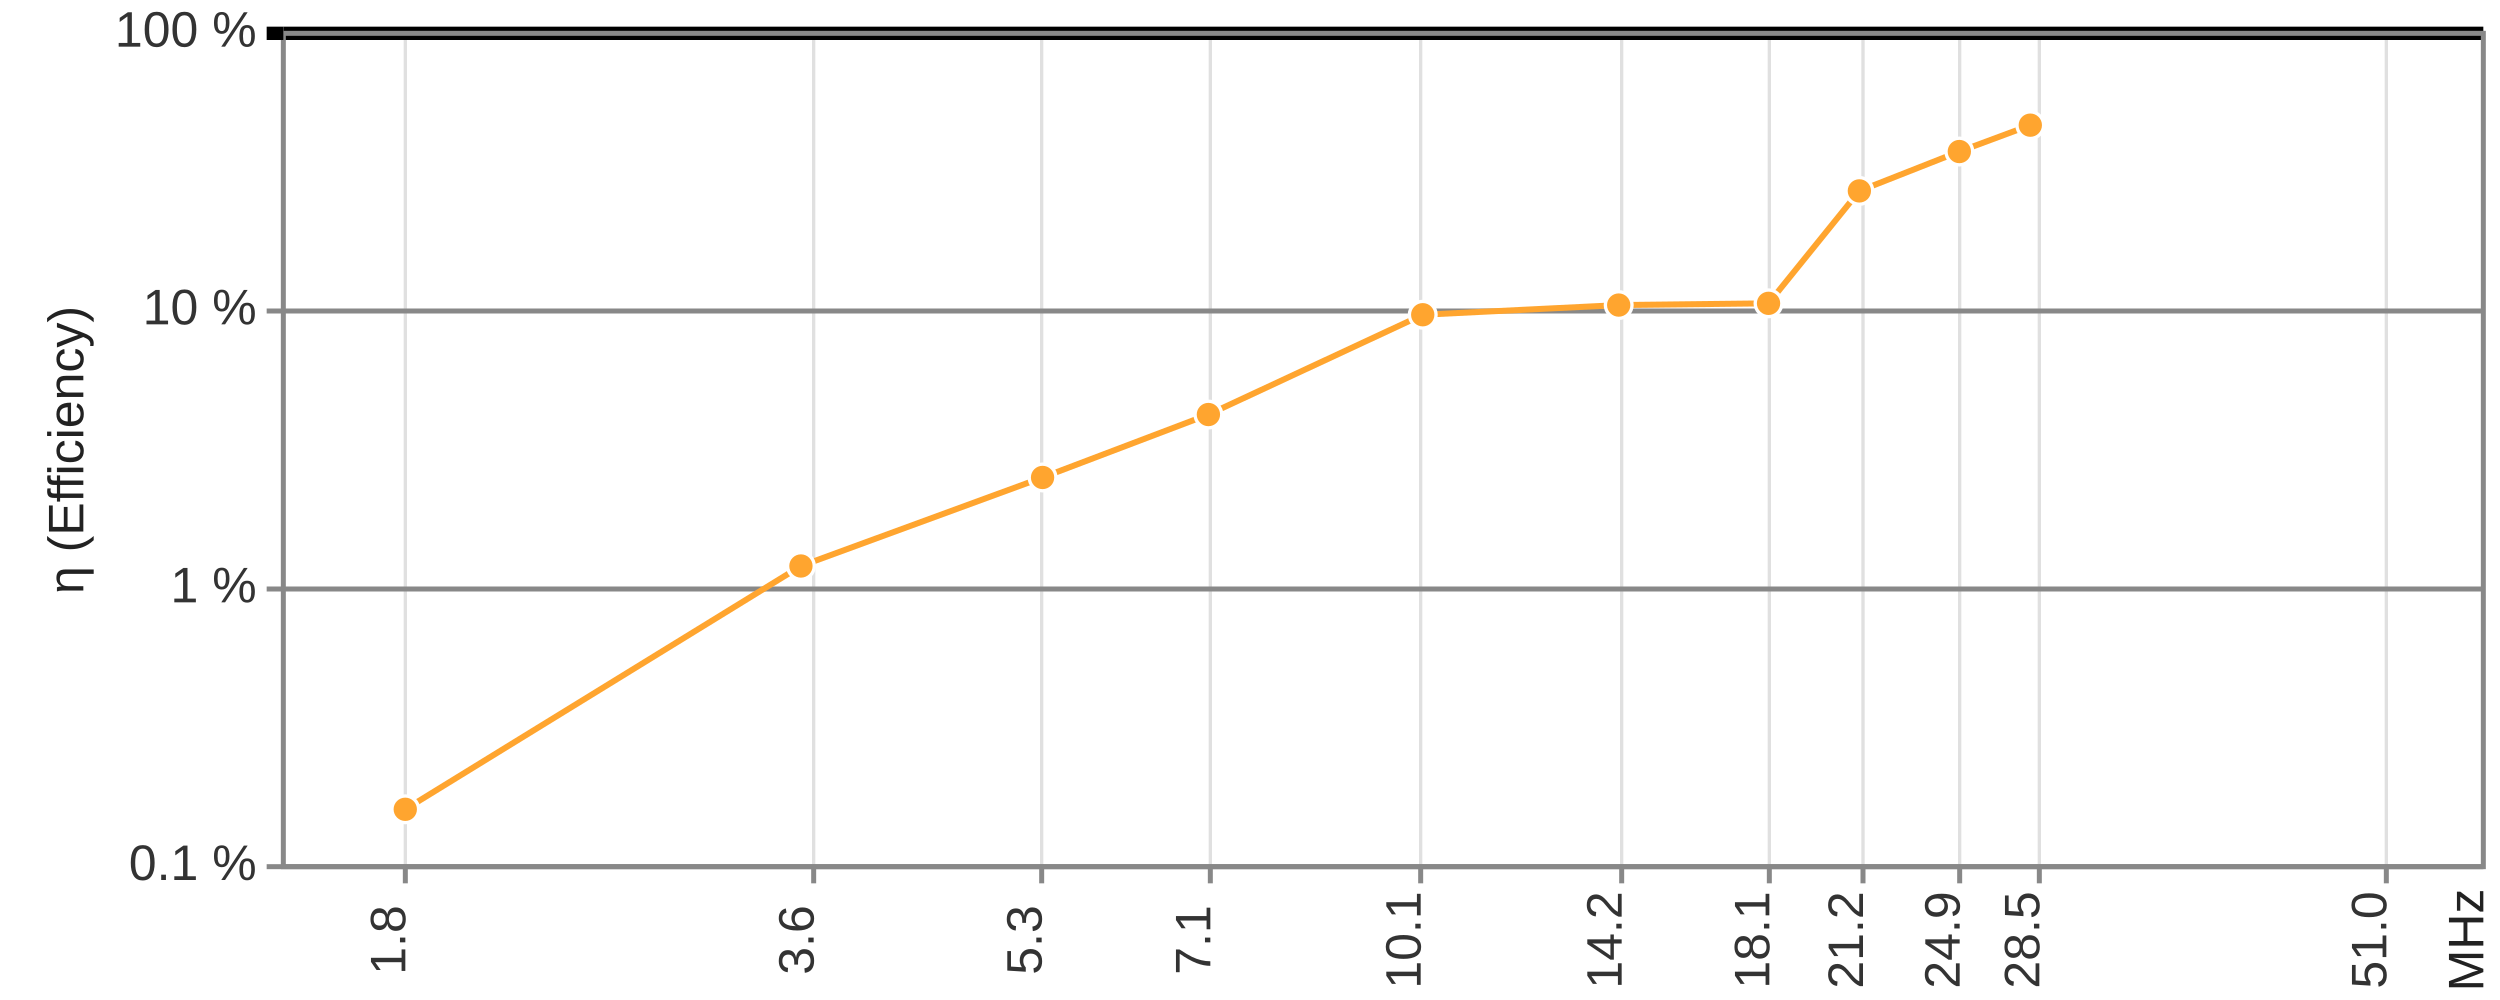
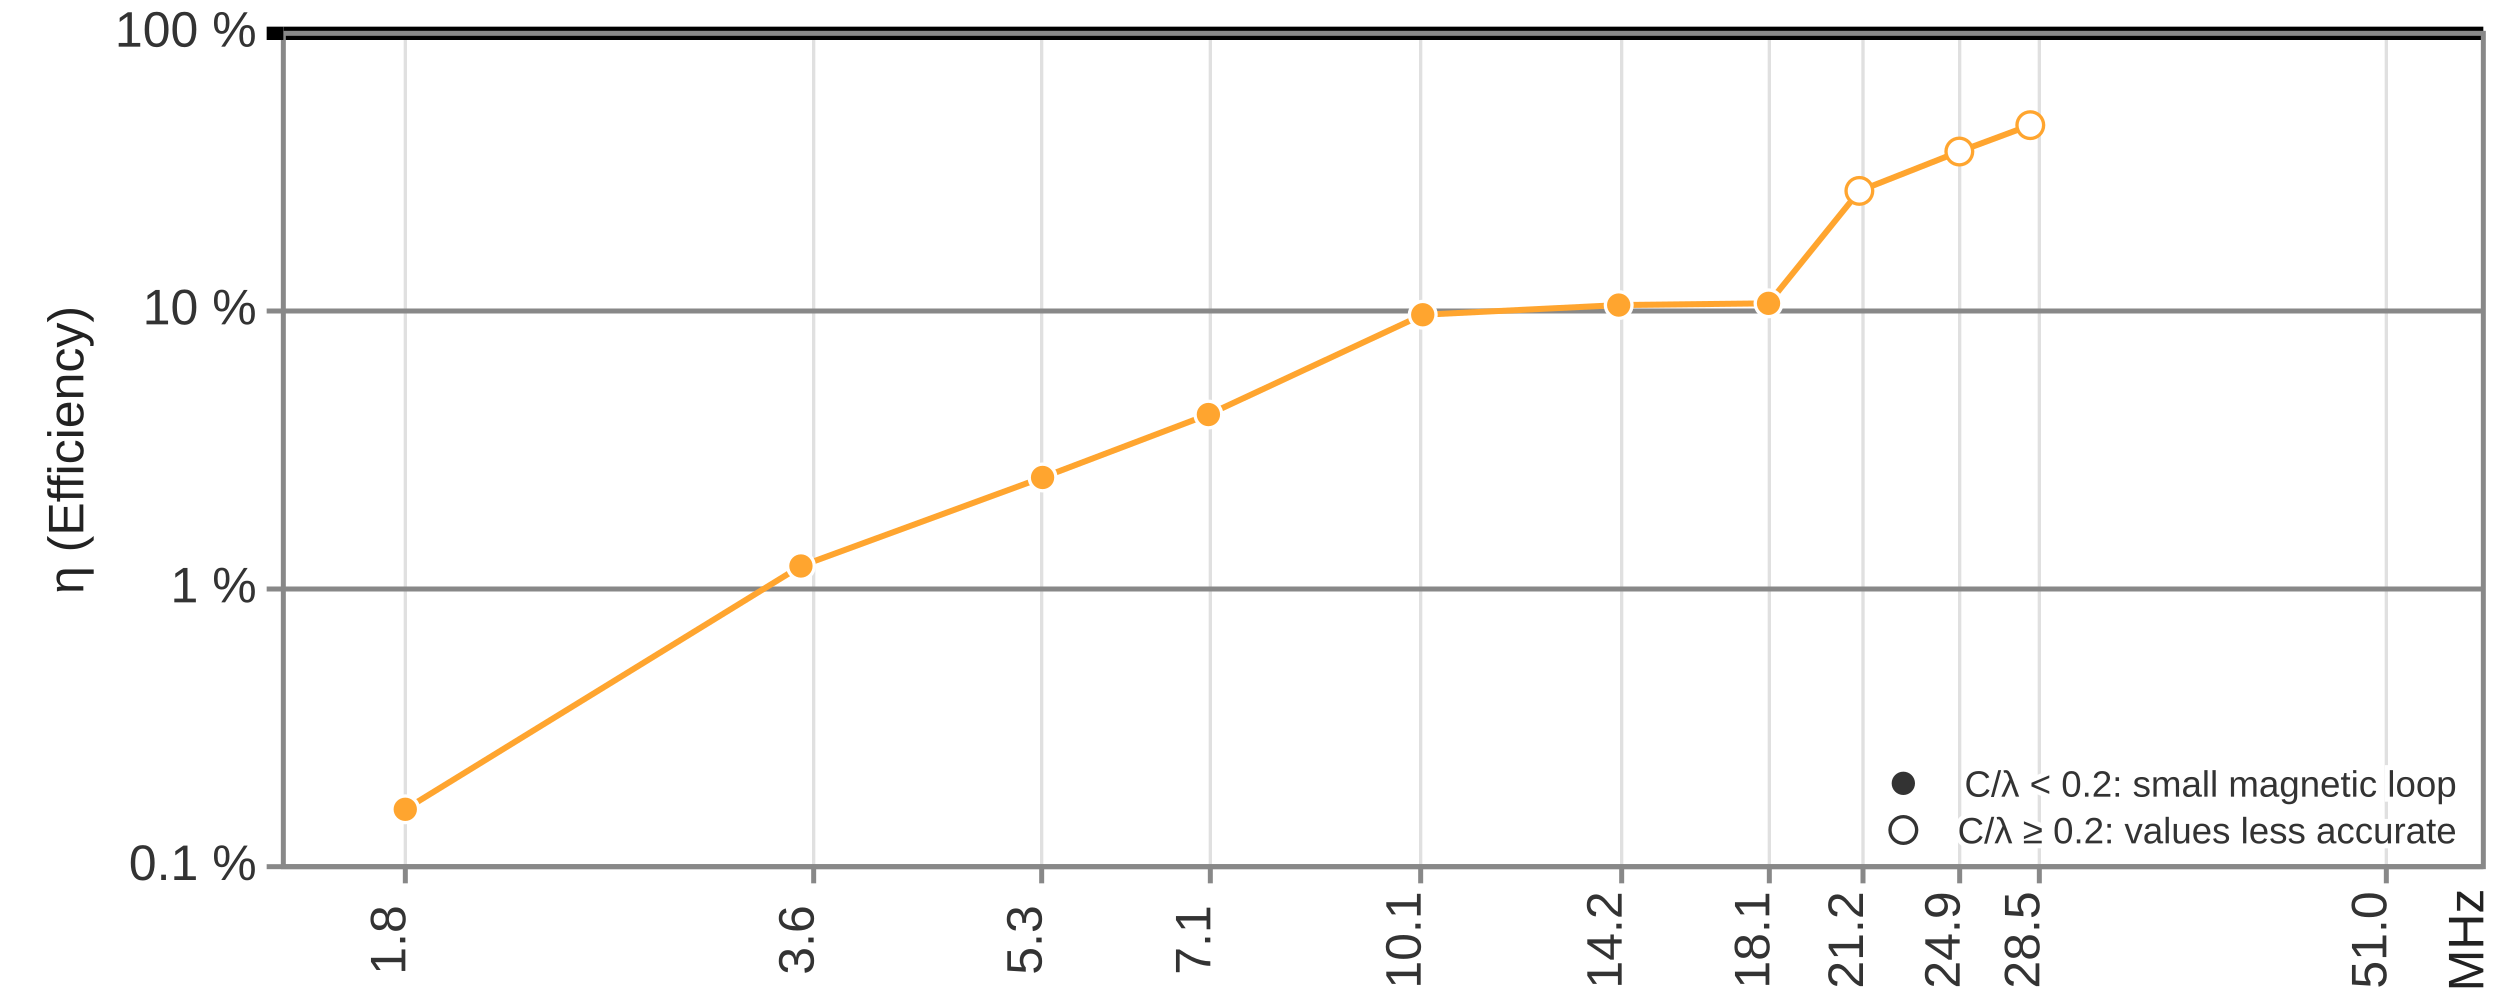
<svg xmlns="http://www.w3.org/2000/svg" width="750" height="300" viewBox="0 0 750 300">
  <rect width="750" height="300" fill="white" />
  <clipPath id="plotarea">
    <rect x="85" y="10" width="660" height="250" />
  </clipPath>
  <style>
    svg:has(.svg_legend_entry_0:hover, .svg_series_0:hover) .svg_legend_entry_0 line { stroke-width: 4; }
    svg:has(.svg_legend_entry_0:hover, .svg_series_0:hover) .svg_series_0 circle, svg:has(.svg_legend_entry_0:hover, .svg_series_0:hover) .svg_legend_entry_0 circle { r: 6; }
    svg:has(.svg_legend_entry_0:hover, .svg_series_0:hover) .svg_legend_entry_0 text { fill: #000; font-weight: bold; }
    svg:has(.svg_legend_entry_0:hover, .svg_series_0:hover) .eta_labels_0 { display: block; }
    svg:has(.svg_legend_entry_0:hover, .svg_series_0:hover) .hl_0 { display: block; }
  </style>
  <line x1="121.6" y1="10" x2="121.6" y2="260" stroke="#e0e0e0" stroke-width="1" />
  <line x1="244.1" y1="10" x2="244.1" y2="260" stroke="#e0e0e0" stroke-width="1" />
  <line x1="312.5" y1="10" x2="312.5" y2="260" stroke="#e0e0e0" stroke-width="1" />
  <line x1="363.1" y1="10" x2="363.1" y2="260" stroke="#e0e0e0" stroke-width="1" />
  <line x1="426.2" y1="10" x2="426.2" y2="260" stroke="#e0e0e0" stroke-width="1" />
  <line x1="486.5" y1="10" x2="486.5" y2="260" stroke="#e0e0e0" stroke-width="1" />
  <line x1="530.8" y1="10" x2="530.8" y2="260" stroke="#e0e0e0" stroke-width="1" />
  <line x1="558.9" y1="10" x2="558.9" y2="260" stroke="#e0e0e0" stroke-width="1" />
  <line x1="587.9" y1="10" x2="587.9" y2="260" stroke="#e0e0e0" stroke-width="1" />
  <line x1="611.8" y1="10" x2="611.8" y2="260" stroke="#e0e0e0" stroke-width="1" />
  <line x1="715.9" y1="10" x2="715.9" y2="260" stroke="#e0e0e0" stroke-width="1" />
  <line x1="85" y1="260.0" x2="745" y2="260.0" stroke="#888" stroke-width="1.5" />
  <line x1="85" y1="176.7" x2="745" y2="176.7" stroke="#888" stroke-width="1.5" />
  <line x1="85" y1="93.3" x2="745" y2="93.3" stroke="#888" stroke-width="1.5" />
  <line x1="85" y1="10.0" x2="745" y2="10.0" stroke="#000" stroke-width="4" />
  <rect x="85" y="10" width="660" height="250" fill="none" stroke="#888" stroke-width="1.5" />
  <line x1="121.6" y1="260" x2="121.6" y2="265" stroke="#888" stroke-width="1.5" />
  <text x="121.6" y="282" text-anchor="middle" font-size="15" font-family="Arial,sans-serif" fill="#333" transform="rotate(-90 121.6 282)">1.8</text>
  <line x1="244.1" y1="260" x2="244.1" y2="265" stroke="#888" stroke-width="1.5" />
  <text x="244.1" y="282" text-anchor="middle" font-size="15" font-family="Arial,sans-serif" fill="#333" transform="rotate(-90 244.1 282)">3.6</text>
  <line x1="312.5" y1="260" x2="312.5" y2="265" stroke="#888" stroke-width="1.5" />
  <text x="312.5" y="282" text-anchor="middle" font-size="15" font-family="Arial,sans-serif" fill="#333" transform="rotate(-90 312.5 282)">5.3</text>
  <line x1="363.1" y1="260" x2="363.1" y2="265" stroke="#888" stroke-width="1.5" />
  <text x="363.1" y="282" text-anchor="middle" font-size="15" font-family="Arial,sans-serif" fill="#333" transform="rotate(-90 363.1 282)">7.1</text>
  <line x1="426.2" y1="260" x2="426.2" y2="265" stroke="#888" stroke-width="1.5" />
  <text x="426.2" y="282" text-anchor="middle" font-size="15" font-family="Arial,sans-serif" fill="#333" transform="rotate(-90 426.2 282)">10.1</text>
  <line x1="486.5" y1="260" x2="486.5" y2="265" stroke="#888" stroke-width="1.5" />
  <text x="486.5" y="282" text-anchor="middle" font-size="15" font-family="Arial,sans-serif" fill="#333" transform="rotate(-90 486.5 282)">14.2</text>
  <line x1="530.8" y1="260" x2="530.8" y2="265" stroke="#888" stroke-width="1.5" />
  <text x="530.8" y="282" text-anchor="middle" font-size="15" font-family="Arial,sans-serif" fill="#333" transform="rotate(-90 530.8 282)">18.1</text>
  <line x1="558.9" y1="260" x2="558.9" y2="265" stroke="#888" stroke-width="1.5" />
  <text x="558.9" y="282" text-anchor="middle" font-size="15" font-family="Arial,sans-serif" fill="#333" transform="rotate(-90 558.9 282)">21.2</text>
  <line x1="587.9" y1="260" x2="587.9" y2="265" stroke="#888" stroke-width="1.5" />
  <text x="587.9" y="282" text-anchor="middle" font-size="15" font-family="Arial,sans-serif" fill="#333" transform="rotate(-90 587.9 282)">24.9</text>
  <line x1="611.8" y1="260" x2="611.8" y2="265" stroke="#888" stroke-width="1.5" />
  <text x="611.8" y="282" text-anchor="middle" font-size="15" font-family="Arial,sans-serif" fill="#333" transform="rotate(-90 611.8 282)">28.5</text>
  <line x1="715.9" y1="260" x2="715.9" y2="265" stroke="#888" stroke-width="1.5" />
  <text x="715.9" y="282" text-anchor="middle" font-size="15" font-family="Arial,sans-serif" fill="#333" transform="rotate(-90 715.9 282)">51.0</text>
  <line x1="80" y1="260.0" x2="85" y2="260.0" stroke="#888" stroke-width="1.5" />
  <text x="77" y="264.0" text-anchor="end" font-size="15" font-family="Arial,sans-serif" fill="#333">0.1 %</text>
  <line x1="80" y1="176.7" x2="85" y2="176.7" stroke="#888" stroke-width="1.5" />
  <text x="77" y="180.7" text-anchor="end" font-size="15" font-family="Arial,sans-serif" fill="#333">1 %</text>
  <line x1="80" y1="93.3" x2="85" y2="93.3" stroke="#888" stroke-width="1.5" />
  <text x="77" y="97.3" text-anchor="end" font-size="15" font-family="Arial,sans-serif" fill="#333">10 %</text>
  <line x1="80" y1="10.0" x2="85" y2="10.0" stroke="#000" stroke-width="4" />
  <text x="77" y="14.0" text-anchor="end" font-size="15" font-family="Arial,sans-serif" fill="#333">100 %</text>
  <text x="745.0" y="282" text-anchor="middle" font-size="15" font-family="Arial,sans-serif" fill="#222" transform="rotate(-90 745.0 282)">MHz</text>
  <text transform="rotate(-90 25 135.0)" x="25" y="135.0" text-anchor="middle" font-size="15" font-family="Arial,sans-serif" fill="#222">η (Efficiency)</text>
  <g class="svg_series_0">
    <polyline points="121.58,242.79 240.28,169.80 312.77,143.24 362.52,124.36 426.82,94.42 485.61,91.52 530.56,91.00 557.81,57.27 587.80,45.46 609.09,37.55" fill="none" stroke="transparent" style="stroke-width: 12;" clip-path="url(#plotarea)" />
    <polyline points="121.58,242.79 240.28,169.80 312.77,143.24 362.52,124.36 426.82,94.42 485.61,91.52 530.56,91.00 557.81,57.27 587.80,45.46 609.09,37.55" fill="none" stroke="#ffa52f" stroke-width="1.8" clip-path="url(#plotarea)" />
    <circle cx="121.58" cy="242.79" r="4" fill="#ffa52f" stroke="white" stroke-width="1" clip-path="url(#plotarea)" />
    <circle cx="240.28" cy="169.80" r="4" fill="#ffa52f" stroke="white" stroke-width="1" clip-path="url(#plotarea)" />
    <circle cx="312.77" cy="143.24" r="4" fill="#ffa52f" stroke="white" stroke-width="1" clip-path="url(#plotarea)" />
    <circle cx="362.52" cy="124.36" r="4" fill="#ffa52f" stroke="white" stroke-width="1" clip-path="url(#plotarea)" />
    <circle cx="426.82" cy="94.42" r="4" fill="#ffa52f" stroke="white" stroke-width="1" clip-path="url(#plotarea)" />
    <circle cx="485.61" cy="91.52" r="4" fill="#ffa52f" stroke="white" stroke-width="1" clip-path="url(#plotarea)" />
    <circle cx="530.56" cy="91.00" r="4" fill="#ffa52f" stroke="white" stroke-width="1" clip-path="url(#plotarea)" />
-     <circle cx="557.81" cy="57.27" r="4" fill="#ffa52f" stroke="white" stroke-width="1" clip-path="url(#plotarea)" />
-     <circle cx="587.80" cy="45.46" r="4" fill="#ffa52f" stroke="white" stroke-width="1" clip-path="url(#plotarea)" />
-     <circle cx="609.09" cy="37.55" r="4" fill="#ffa52f" stroke="white" stroke-width="1" clip-path="url(#plotarea)" />
+     <circle cx="557.81" cy="57.27" r="4" fill="white" stroke="#ffa52f" stroke-width="1" clip-path="url(#plotarea)" />
+     <circle cx="587.80" cy="45.46" r="4" fill="white" stroke="#ffa52f" stroke-width="1" clip-path="url(#plotarea)" />
+     <circle cx="609.09" cy="37.55" r="4" fill="white" stroke="#ffa52f" stroke-width="1" clip-path="url(#plotarea)" />
  </g>
-   <g id="highlight_overlay">
+   <g id="highlight_overlay" pointer-events="none">
    <g class="hl_0" display="none">
      <polyline points="121.58,242.79 240.28,169.80 312.77,143.24 362.52,124.36 426.82,94.42 485.61,91.52 530.56,91.00 557.81,57.27 587.80,45.46 609.09,37.55" fill="none" stroke="#ffa52f" stroke-width="4" clip-path="url(#plotarea)" />
+       <circle cx="121.58" cy="242.79" r="6" fill="#ffa52f" stroke="white" stroke-width="1" clip-path="url(#plotarea)" />
+       <circle cx="240.28" cy="169.80" r="6" fill="#ffa52f" stroke="white" stroke-width="1" clip-path="url(#plotarea)" />
+       <circle cx="312.77" cy="143.24" r="6" fill="#ffa52f" stroke="white" stroke-width="1" clip-path="url(#plotarea)" />
+       <circle cx="362.52" cy="124.36" r="6" fill="#ffa52f" stroke="white" stroke-width="1" clip-path="url(#plotarea)" />
+       <circle cx="426.82" cy="94.42" r="6" fill="#ffa52f" stroke="white" stroke-width="1" clip-path="url(#plotarea)" />
+       <circle cx="485.61" cy="91.52" r="6" fill="#ffa52f" stroke="white" stroke-width="1" clip-path="url(#plotarea)" />
+       <circle cx="530.56" cy="91.00" r="6" fill="#ffa52f" stroke="white" stroke-width="1" clip-path="url(#plotarea)" />
+       <circle cx="557.81" cy="57.27" r="6" fill="white" stroke="#ffa52f" stroke-width="1" clip-path="url(#plotarea)" />
+       <circle cx="587.80" cy="45.46" r="6" fill="white" stroke="#ffa52f" stroke-width="1" clip-path="url(#plotarea)" />
+       <circle cx="609.09" cy="37.55" r="6" fill="white" stroke="#ffa52f" stroke-width="1" clip-path="url(#plotarea)" />
    </g>
  </g>
  <g id="labels_overlay">
    <g class="eta_labels_0" display="none">
      <rect x="107.8" y="224.8" width="27.5" height="12" fill="white" />
      <text x="121.58" y="234.79" text-anchor="middle" font-size="10" font-family="Arial,sans-serif" fill="#222">0.16%</text>
      <rect x="229.3" y="151.8" width="22.0" height="12" fill="white" />
      <text x="240.28" y="161.80" text-anchor="middle" font-size="10" font-family="Arial,sans-serif" fill="#222">1.2%</text>
      <rect x="301.8" y="125.2" width="22.0" height="12" fill="white" />
      <text x="312.77" y="135.24" text-anchor="middle" font-size="10" font-family="Arial,sans-serif" fill="#222">2.5%</text>
      <rect x="351.5" y="106.4" width="22.0" height="12" fill="white" />
      <text x="362.52" y="116.36" text-anchor="middle" font-size="10" font-family="Arial,sans-serif" fill="#222">4.2%</text>
      <rect x="415.8" y="76.4" width="22.0" height="12" fill="white" />
      <text x="426.82" y="86.42" text-anchor="middle" font-size="10" font-family="Arial,sans-serif" fill="#222">9.7%</text>
      <rect x="477.4" y="73.5" width="16.5" height="12" fill="white" />
      <text x="485.61" y="83.52" text-anchor="middle" font-size="10" font-family="Arial,sans-serif" fill="#222">11%</text>
      <rect x="522.3" y="73.0" width="16.5" height="12" fill="white" />
      <text x="530.56" y="83.00" text-anchor="middle" font-size="10" font-family="Arial,sans-serif" fill="#222">11%</text>
      <rect x="549.6" y="39.3" width="16.5" height="12" fill="white" />
      <text x="557.81" y="49.27" text-anchor="middle" font-size="10" font-family="Arial,sans-serif" fill="#222">27%</text>
      <rect x="579.6" y="27.5" width="16.5" height="12" fill="white" />
      <text x="587.80" y="37.46" text-anchor="middle" font-size="10" font-family="Arial,sans-serif" fill="#222">38%</text>
      <rect x="600.8" y="19.6" width="16.5" height="12" fill="white" />
      <text x="609.09" y="29.55" text-anchor="middle" font-size="10" font-family="Arial,sans-serif" fill="#222">47%</text>
    </g>
  </g>
+   <g class="accuracy_legend" pointer-events="none">
+     <circle cx="571" cy="235" r="4" fill="#333" stroke="white" stroke-width="1" />
+     <text x="737" y="239" text-anchor="end" font-size="11" font-family="Arial,sans-serif" fill="#333" textLength="155" lengthAdjust="spacingAndGlyphs" paint-order="stroke" stroke="white" stroke-width="3">C/λ &lt; 0.2: small magnetic loop</text>
+     <circle cx="571" cy="249" r="4" fill="white" stroke="#333" stroke-width="1" />
+     <text x="737" y="253" text-anchor="end" font-size="11" font-family="Arial,sans-serif" fill="#333" textLength="155" lengthAdjust="spacingAndGlyphs" paint-order="stroke" stroke="white" stroke-width="3">C/λ ≥ 0.2: values less accurate</text>
+   </g>
</svg>
